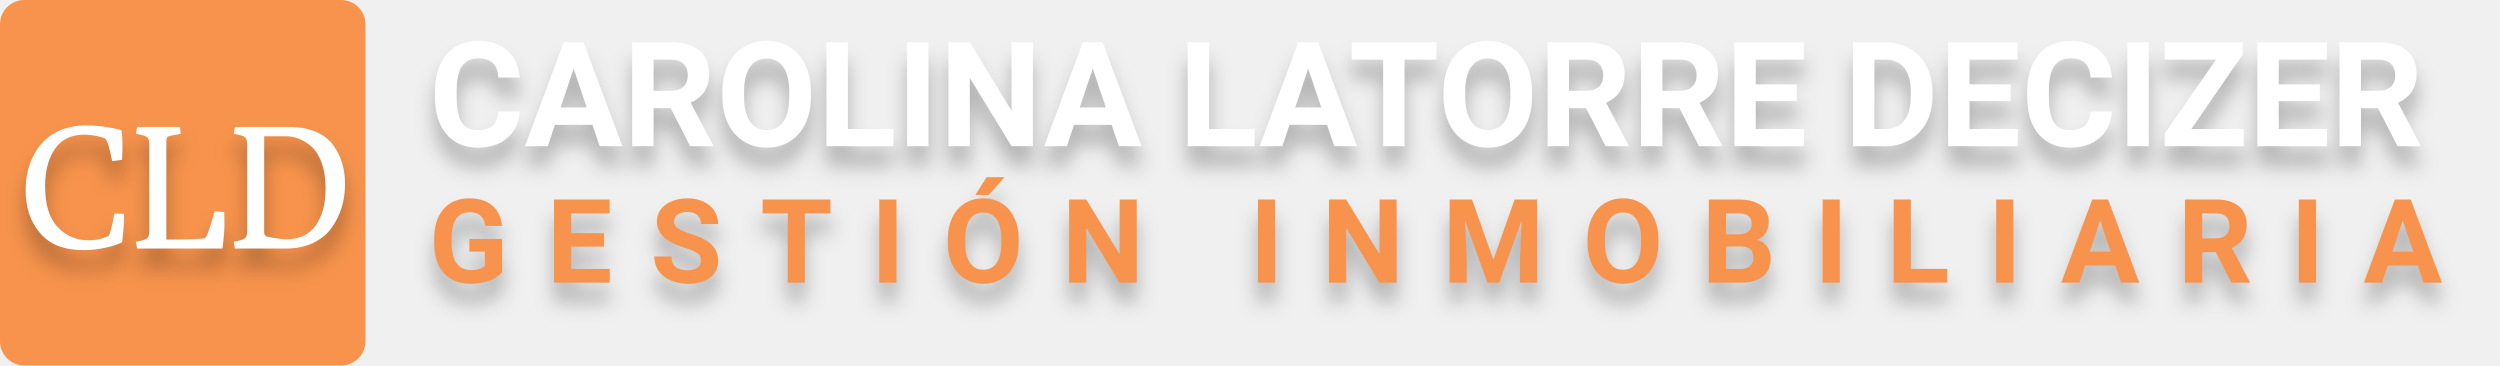
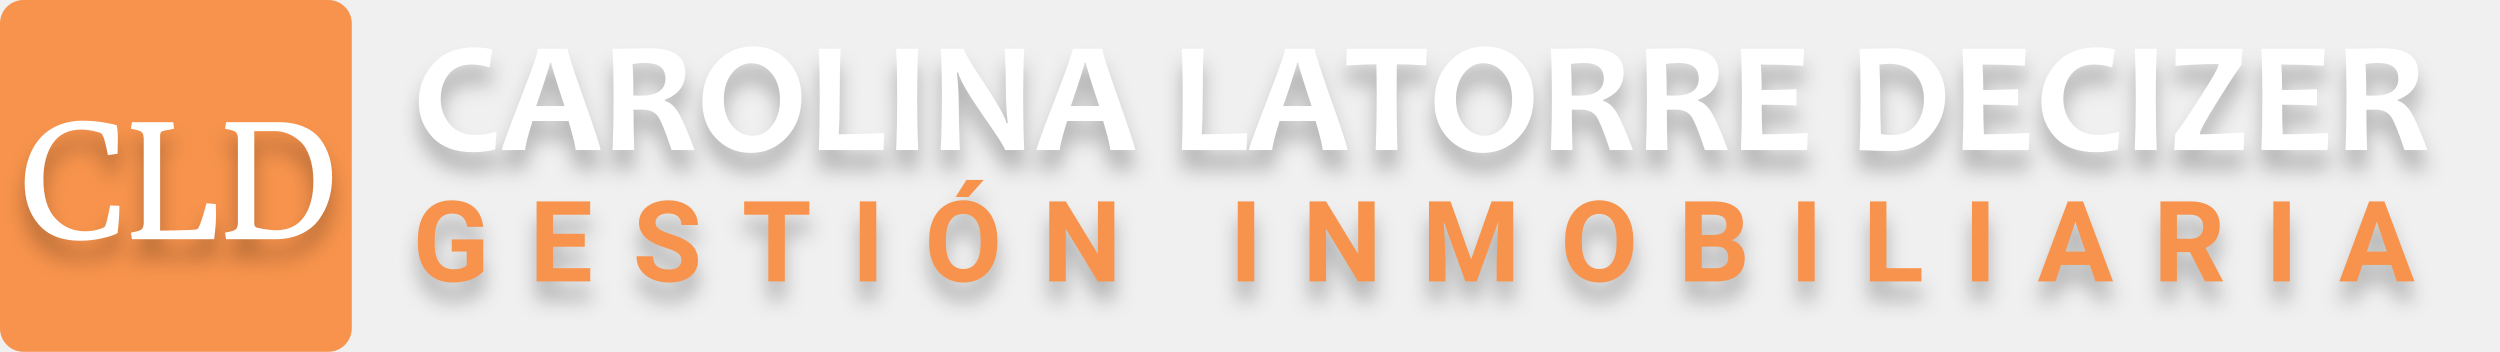
- <svg xmlns="http://www.w3.org/2000/svg" width="513" height="75" viewBox="0 0 513 75" fill="none">
+ <svg xmlns="http://www.w3.org/2000/svg" width="533" height="75" viewBox="0 0 533 75" fill="none">
  <g filter="url(#filter0_d)">
-     <path d="M106.647 22.895C106.481 25.19 105.632 26.997 104.099 28.315C102.575 29.634 100.563 30.293 98.064 30.293C95.329 30.293 93.176 29.375 91.603 27.539C90.041 25.693 89.26 23.164 89.26 19.951V18.648C89.26 16.597 89.621 14.79 90.344 13.227C91.066 11.665 92.097 10.469 93.435 9.639C94.782 8.799 96.345 8.379 98.122 8.379C100.583 8.379 102.565 9.038 104.069 10.356C105.573 11.675 106.442 13.525 106.677 15.908H102.282C102.175 14.531 101.789 13.535 101.125 12.92C100.471 12.295 99.47 11.982 98.122 11.982C96.657 11.982 95.559 12.51 94.826 13.565C94.103 14.609 93.732 16.235 93.713 18.442V20.054C93.713 22.358 94.06 24.043 94.753 25.107C95.456 26.172 96.56 26.704 98.064 26.704C99.421 26.704 100.432 26.396 101.096 25.781C101.77 25.156 102.155 24.194 102.253 22.895H106.647ZM121.574 25.605H113.869L112.404 30H107.731L115.671 8.672H119.743L127.727 30H123.054L121.574 25.605ZM115.056 22.046H120.388L117.707 14.062L115.056 22.046ZM137.614 22.192H134.113V30H129.719V8.672H137.644C140.163 8.672 142.106 9.233 143.474 10.356C144.841 11.479 145.524 13.066 145.524 15.117C145.524 16.572 145.207 17.788 144.572 18.765C143.947 19.731 142.995 20.503 141.716 21.079L146.33 29.795V30H141.613L137.614 22.192ZM134.113 18.633H137.658C138.762 18.633 139.616 18.355 140.222 17.798C140.827 17.231 141.13 16.455 141.13 15.469C141.13 14.463 140.842 13.672 140.266 13.096C139.699 12.52 138.825 12.231 137.644 12.231H134.113V18.633ZM166.398 19.819C166.398 21.919 166.027 23.76 165.285 25.342C164.543 26.924 163.479 28.145 162.092 29.004C160.715 29.863 159.133 30.293 157.346 30.293C155.578 30.293 154.001 29.868 152.614 29.019C151.228 28.169 150.153 26.958 149.392 25.386C148.63 23.804 148.244 21.987 148.234 19.936V18.882C148.234 16.782 148.61 14.937 149.362 13.345C150.124 11.743 151.193 10.518 152.57 9.668C153.957 8.809 155.539 8.379 157.316 8.379C159.094 8.379 160.671 8.809 162.048 9.668C163.435 10.518 164.504 11.743 165.256 13.345C166.018 14.937 166.398 16.777 166.398 18.867V19.819ZM161.945 18.852C161.945 16.616 161.545 14.917 160.744 13.755C159.943 12.593 158.801 12.012 157.316 12.012C155.842 12.012 154.704 12.588 153.903 13.74C153.103 14.883 152.697 16.562 152.688 18.779V19.819C152.688 21.997 153.088 23.686 153.889 24.888C154.689 26.089 155.842 26.689 157.346 26.689C158.82 26.689 159.953 26.113 160.744 24.961C161.535 23.799 161.936 22.109 161.945 19.893V18.852ZM173.986 26.47H183.317V30H169.592V8.672H173.986V26.47ZM190.524 30H186.13V8.672H190.524V30ZM211.955 30H207.561L199.006 15.967V30H194.611V8.672H199.006L207.575 22.734V8.672H211.955V30ZM228.098 25.605H220.393L218.928 30H214.255L222.194 8.672H226.267L234.25 30H229.577L228.098 25.605ZM221.579 22.046H226.911L224.23 14.062L221.579 22.046ZM248.107 26.47H257.438V30H243.713V8.672H248.107V26.47ZM272.307 25.605H264.602L263.137 30H258.464L266.403 8.672H270.476L278.459 30H273.786L272.307 25.605ZM265.788 22.046H271.12L268.439 14.062L265.788 22.046ZM294.748 12.231H288.215V30H283.82V12.231H277.375V8.672H294.748V12.231ZM314.377 19.819C314.377 21.919 314.006 23.76 313.264 25.342C312.521 26.924 311.457 28.145 310.07 29.004C308.693 29.863 307.111 30.293 305.324 30.293C303.557 30.293 301.979 29.868 300.593 29.019C299.206 28.169 298.132 26.958 297.37 25.386C296.608 23.804 296.223 21.987 296.213 19.936V18.882C296.213 16.782 296.589 14.937 297.341 13.345C298.103 11.743 299.172 10.518 300.549 9.668C301.936 8.809 303.518 8.379 305.295 8.379C307.072 8.379 308.649 8.809 310.026 9.668C311.413 10.518 312.482 11.743 313.234 13.345C313.996 14.937 314.377 16.777 314.377 18.867V19.819ZM309.924 18.852C309.924 16.616 309.523 14.917 308.723 13.755C307.922 12.593 306.779 12.012 305.295 12.012C303.82 12.012 302.683 12.588 301.882 13.74C301.081 14.883 300.676 16.562 300.666 18.779V19.819C300.666 21.997 301.066 23.686 301.867 24.888C302.668 26.089 303.82 26.689 305.324 26.689C306.799 26.689 307.932 26.113 308.723 24.961C309.514 23.799 309.914 22.109 309.924 19.893V18.852ZM325.466 22.192H321.965V30H317.57V8.672H325.495C328.015 8.672 329.958 9.233 331.325 10.356C332.692 11.479 333.376 13.066 333.376 15.117C333.376 16.572 333.059 17.788 332.424 18.765C331.799 19.731 330.847 20.503 329.567 21.079L334.182 29.795V30H329.465L325.466 22.192ZM321.965 18.633H325.51C326.613 18.633 327.468 18.355 328.073 17.798C328.679 17.231 328.981 16.455 328.981 15.469C328.981 14.463 328.693 13.672 328.117 13.096C327.551 12.52 326.677 12.231 325.495 12.231H321.965V18.633ZM344.626 22.192H341.125V30H336.73V8.672H344.655C347.175 8.672 349.118 9.233 350.485 10.356C351.853 11.479 352.536 13.066 352.536 15.117C352.536 16.572 352.219 17.788 351.584 18.765C350.959 19.731 350.007 20.503 348.728 21.079L353.342 29.795V30H348.625L344.626 22.192ZM341.125 18.633H344.67C345.773 18.633 346.628 18.355 347.233 17.798C347.839 17.231 348.142 16.455 348.142 15.469C348.142 14.463 347.854 13.672 347.277 13.096C346.711 12.52 345.837 12.231 344.655 12.231H341.125V18.633ZM368.723 20.757H360.285V26.47H370.188V30H355.891V8.672H370.158V12.231H360.285V17.314H368.723V20.757ZM380.236 30V8.672H386.799C388.674 8.672 390.349 9.097 391.823 9.946C393.308 10.786 394.465 11.987 395.295 13.55C396.125 15.102 396.54 16.87 396.54 18.852V19.834C396.54 21.816 396.13 23.579 395.31 25.122C394.499 26.665 393.352 27.861 391.867 28.711C390.383 29.561 388.708 29.99 386.843 30H380.236ZM384.631 12.231V26.47H386.755C388.474 26.47 389.787 25.908 390.695 24.785C391.604 23.662 392.067 22.056 392.087 19.966V18.838C392.087 16.67 391.638 15.029 390.739 13.916C389.841 12.793 388.527 12.231 386.799 12.231H384.631ZM412.58 20.757H404.143V26.47H414.045V30H399.748V8.672H414.016V12.231H404.143V17.314H412.58V20.757ZM433.366 22.895C433.2 25.19 432.351 26.997 430.817 28.315C429.294 29.634 427.282 30.293 424.782 30.293C422.048 30.293 419.895 29.375 418.322 27.539C416.76 25.693 415.979 23.164 415.979 19.951V18.648C415.979 16.597 416.34 14.79 417.062 13.227C417.785 11.665 418.815 10.469 420.153 9.639C421.501 8.799 423.063 8.379 424.841 8.379C427.302 8.379 429.284 9.038 430.788 10.356C432.292 11.675 433.161 13.525 433.396 15.908H429.001C428.894 14.531 428.508 13.535 427.844 12.92C427.189 12.295 426.188 11.982 424.841 11.982C423.376 11.982 422.277 12.51 421.545 13.565C420.822 14.609 420.451 16.235 420.432 18.442V20.054C420.432 22.358 420.778 24.043 421.472 25.107C422.175 26.172 423.278 26.704 424.782 26.704C426.14 26.704 427.15 26.396 427.814 25.781C428.488 25.156 428.874 24.194 428.972 22.895H433.366ZM440.925 30H436.53V8.672H440.925V30ZM449.67 26.47H460.422V30H444.177V27.422L454.724 12.231H444.191V8.672H460.188V11.191L449.67 26.47ZM476.037 20.757H467.6V26.47H477.502V30H463.205V8.672H477.473V12.231H467.6V17.314H476.037V20.757ZM487.976 22.192H484.475V30H480.08V8.672H488.005C490.524 8.672 492.468 9.233 493.835 10.356C495.202 11.479 495.886 13.066 495.886 15.117C495.886 16.572 495.568 17.788 494.934 18.765C494.309 19.731 493.356 20.503 492.077 21.079L496.691 29.795V30H491.975L487.976 22.192ZM484.475 18.633H488.02C489.123 18.633 489.978 18.355 490.583 17.798C491.188 17.231 491.491 16.455 491.491 15.469C491.491 14.463 491.203 13.672 490.627 13.096C490.061 12.52 489.187 12.231 488.005 12.231H484.475V18.633Z" fill="white" />
-     <path d="M103.023 55.844C102.391 56.602 101.496 57.191 100.34 57.613C99.184 58.027 97.902 58.234 96.496 58.234C95.019 58.234 93.723 57.914 92.606 57.273C91.496 56.625 90.637 55.688 90.027 54.461C89.426 53.234 89.117 51.793 89.102 50.137V48.977C89.102 47.273 89.387 45.801 89.957 44.559C90.535 43.309 91.363 42.355 92.441 41.699C93.527 41.035 94.797 40.703 96.25 40.703C98.273 40.703 99.856 41.188 100.996 42.156C102.137 43.117 102.812 44.52 103.023 46.363H99.602C99.445 45.387 99.098 44.672 98.559 44.219C98.027 43.766 97.293 43.539 96.356 43.539C95.16 43.539 94.25 43.988 93.625 44.887C93 45.785 92.684 47.121 92.676 48.895V49.984C92.676 51.773 93.016 53.125 93.695 54.039C94.375 54.953 95.371 55.41 96.684 55.41C98.004 55.41 98.945 55.129 99.508 54.566V51.625H96.309V49.035H103.023V55.844ZM123.948 50.605H117.198V55.176H125.12V58H113.683V40.938H125.097V43.785H117.198V47.852H123.948V50.605ZM143.83 53.523C143.83 52.859 143.596 52.352 143.127 52C142.659 51.641 141.815 51.266 140.596 50.875C139.377 50.477 138.412 50.086 137.702 49.703C135.764 48.656 134.795 47.246 134.795 45.473C134.795 44.551 135.053 43.73 135.569 43.012C136.092 42.285 136.838 41.719 137.807 41.312C138.784 40.906 139.877 40.703 141.088 40.703C142.307 40.703 143.393 40.926 144.346 41.371C145.299 41.809 146.037 42.43 146.561 43.234C147.092 44.039 147.358 44.953 147.358 45.977H143.842C143.842 45.195 143.596 44.59 143.104 44.16C142.612 43.723 141.92 43.504 141.03 43.504C140.17 43.504 139.502 43.688 139.026 44.055C138.549 44.414 138.311 44.891 138.311 45.484C138.311 46.039 138.588 46.504 139.143 46.879C139.705 47.254 140.53 47.605 141.616 47.934C143.616 48.535 145.073 49.281 145.987 50.172C146.901 51.062 147.358 52.172 147.358 53.5C147.358 54.977 146.799 56.137 145.682 56.98C144.565 57.816 143.061 58.234 141.17 58.234C139.858 58.234 138.662 57.996 137.584 57.52C136.506 57.035 135.682 56.375 135.112 55.539C134.549 54.703 134.268 53.734 134.268 52.633H137.795C137.795 54.516 138.92 55.457 141.17 55.457C142.006 55.457 142.659 55.289 143.127 54.953C143.596 54.609 143.83 54.133 143.83 53.523ZM170.392 43.785H165.166V58H161.65V43.785H156.494V40.938H170.392V43.785ZM183.946 58H180.43V40.938H183.946V58ZM209.031 49.855C209.031 51.535 208.734 53.008 208.141 54.273C207.547 55.539 206.695 56.516 205.586 57.203C204.484 57.891 203.219 58.234 201.789 58.234C200.375 58.234 199.113 57.895 198.004 57.215C196.895 56.535 196.035 55.566 195.426 54.309C194.816 53.043 194.508 51.59 194.5 49.949V49.105C194.5 47.426 194.801 45.949 195.402 44.676C196.012 43.395 196.867 42.414 197.969 41.734C199.078 41.047 200.344 40.703 201.766 40.703C203.188 40.703 204.449 41.047 205.551 41.734C206.66 42.414 207.516 43.395 208.117 44.676C208.727 45.949 209.031 47.422 209.031 49.094V49.855ZM205.469 49.082C205.469 47.293 205.148 45.934 204.508 45.004C203.867 44.074 202.953 43.609 201.766 43.609C200.586 43.609 199.676 44.07 199.035 44.992C198.395 45.906 198.07 47.25 198.062 49.023V49.855C198.062 51.598 198.383 52.949 199.023 53.91C199.664 54.871 200.586 55.352 201.789 55.352C202.969 55.352 203.875 54.891 204.508 53.969C205.141 53.039 205.461 51.688 205.469 49.914V49.082ZM202.445 36.367H206.137L202.891 40H200.137L202.445 36.367ZM233.261 58H229.745L222.902 46.773V58H219.386V40.938H222.902L229.757 52.188V40.938H233.261V58ZM261.646 58H258.13V40.938H261.646V58ZM286.591 58H283.075L276.231 46.773V58H272.716V40.938H276.231L283.087 52.188V40.938H286.591V58ZM302.055 40.938L306.438 53.312L310.797 40.938H315.414V58H311.887V53.336L312.238 45.285L307.633 58H305.219L300.625 45.297L300.977 53.336V58H297.461V40.938H302.055ZM340.3 49.855C340.3 51.535 340.003 53.008 339.409 54.273C338.816 55.539 337.964 56.516 336.855 57.203C335.753 57.891 334.488 58.234 333.058 58.234C331.644 58.234 330.382 57.895 329.273 57.215C328.163 56.535 327.304 55.566 326.695 54.309C326.085 53.043 325.777 51.59 325.769 49.949V49.105C325.769 47.426 326.07 45.949 326.671 44.676C327.28 43.395 328.136 42.414 329.238 41.734C330.347 41.047 331.613 40.703 333.034 40.703C334.456 40.703 335.718 41.047 336.82 41.734C337.929 42.414 338.784 43.395 339.386 44.676C339.995 45.949 340.3 47.422 340.3 49.094V49.855ZM336.738 49.082C336.738 47.293 336.417 45.934 335.777 45.004C335.136 44.074 334.222 43.609 333.034 43.609C331.855 43.609 330.945 44.07 330.304 44.992C329.663 45.906 329.339 47.25 329.331 49.023V49.855C329.331 51.598 329.652 52.949 330.292 53.91C330.933 54.871 331.855 55.352 333.058 55.352C334.238 55.352 335.144 54.891 335.777 53.969C336.409 53.039 336.73 51.688 336.738 49.914V49.082ZM350.655 58V40.938H356.631C358.702 40.938 360.272 41.336 361.342 42.133C362.413 42.922 362.948 44.082 362.948 45.613C362.948 46.449 362.733 47.188 362.303 47.828C361.873 48.461 361.276 48.926 360.51 49.223C361.385 49.441 362.073 49.883 362.573 50.547C363.08 51.211 363.334 52.023 363.334 52.984C363.334 54.625 362.811 55.867 361.764 56.711C360.717 57.555 359.225 57.984 357.288 58H350.655ZM354.17 50.57V55.176H357.182C358.01 55.176 358.655 54.98 359.116 54.59C359.584 54.191 359.819 53.645 359.819 52.949C359.819 51.387 359.01 50.594 357.393 50.57H354.17ZM354.17 48.086H356.772C358.545 48.055 359.432 47.348 359.432 45.965C359.432 45.191 359.205 44.637 358.752 44.301C358.307 43.957 357.6 43.785 356.631 43.785H354.17V48.086ZM377.521 58H374.005V40.938H377.521V58ZM392.106 55.176H399.571V58H388.591V40.938H392.106V55.176ZM413.137 58H409.621V40.938H413.137V58ZM434.05 54.484H427.886L426.714 58H422.976L429.327 40.938H432.585L438.972 58H435.234L434.05 54.484ZM428.835 51.637H433.101L430.956 45.25L428.835 51.637ZM454.682 51.754H451.881V58H448.366V40.938H454.705C456.721 40.938 458.276 41.387 459.37 42.285C460.463 43.184 461.01 44.453 461.01 46.094C461.01 47.258 460.756 48.23 460.248 49.012C459.748 49.785 458.987 50.402 457.963 50.863L461.655 57.836V58H457.881L454.682 51.754ZM451.881 48.906H454.717C455.6 48.906 456.284 48.684 456.768 48.238C457.252 47.785 457.495 47.164 457.495 46.375C457.495 45.57 457.264 44.938 456.803 44.477C456.35 44.016 455.651 43.785 454.705 43.785H451.881V48.906ZM475.232 58H471.716V40.938H475.232V58ZM496.145 54.484H489.981L488.809 58H485.071L491.423 40.938H494.68L501.067 58H497.329L496.145 54.484ZM490.93 51.637H495.196L493.052 45.25L490.93 51.637Z" fill="#F7934C" />
+     <path d="M105.863 28.065L105.581 31.884C104.009 32.26 102.46 32.448 100.933 32.448C97.136 32.448 94.242 31.402 92.25 29.311C90.269 27.208 89.278 24.657 89.278 21.657C89.278 18.547 90.33 15.841 92.433 13.539C94.546 11.237 97.441 10.086 101.115 10.086C102.465 10.086 103.744 10.241 104.95 10.551L104.369 14.386C103.063 13.965 101.812 13.755 100.617 13.755C98.37 13.755 96.699 14.469 95.603 15.896C94.508 17.313 93.96 19.04 93.96 21.076C93.96 23.157 94.607 24.961 95.902 26.488C97.208 28.016 99.034 28.779 101.381 28.779C102.753 28.779 104.247 28.541 105.863 28.065ZM128.026 32H122.714C122.714 31.27 122.21 29.2 121.203 25.791H113.533C112.493 29.145 111.973 31.214 111.973 32H106.976C106.976 31.568 108.265 28.027 110.844 21.375C113.434 14.723 114.729 11.06 114.729 10.385H121.004C121.004 11.016 122.172 14.629 124.507 21.226C126.853 27.811 128.026 31.402 128.026 32ZM120.356 22.62C118.464 16.909 117.518 13.821 117.518 13.356H117.252C117.252 13.788 116.272 16.876 114.313 22.62H120.356ZM148.098 32H143.184C141.9 28.082 140.915 25.664 140.229 24.745C139.542 23.826 138.436 23.367 136.908 23.367C136.266 23.367 135.652 23.373 135.065 23.384C135.065 26.228 135.115 29.1 135.215 32H130.6C130.743 28.658 130.815 24.889 130.815 20.694C130.815 16.666 130.743 13.229 130.6 10.385H133.472C133.804 10.385 134.495 10.368 135.547 10.335C136.609 10.302 137.589 10.285 138.485 10.285C143.565 10.285 146.105 12.023 146.105 15.498C146.105 18.254 144.656 20.174 141.756 21.259V21.508C142.874 21.818 143.853 22.692 144.694 24.131C145.535 25.559 146.67 28.182 148.098 32ZM141.872 16.727C141.872 14.524 140.455 13.423 137.622 13.423C136.582 13.423 135.663 13.5 134.866 13.655C134.988 15.371 135.049 17.606 135.049 20.362C135.658 20.384 136.172 20.395 136.593 20.395C140.112 20.395 141.872 19.172 141.872 16.727ZM170.875 20.794C170.875 24.192 169.835 27.009 167.754 29.244C165.673 31.48 163.1 32.598 160.034 32.598C157.112 32.598 154.666 31.574 152.696 29.526C150.726 27.468 149.741 24.856 149.741 21.69C149.741 18.293 150.782 15.476 152.862 13.24C154.943 11.005 157.516 9.887 160.582 9.887C163.504 9.887 165.95 10.911 167.92 12.958C169.89 15.005 170.875 17.617 170.875 20.794ZM166.293 21.275C166.293 18.962 165.701 17.086 164.517 15.648C163.332 14.209 161.871 13.489 160.134 13.489C158.518 13.489 157.146 14.214 156.017 15.664C154.888 17.114 154.323 18.946 154.323 21.159C154.323 23.461 154.915 25.337 156.1 26.787C157.295 28.226 158.756 28.945 160.482 28.945C162.098 28.945 163.471 28.22 164.6 26.77C165.729 25.31 166.293 23.478 166.293 21.275ZM188.489 28.381L188.356 32H174.561C174.693 29.001 174.76 25.232 174.76 20.694C174.76 16.533 174.693 13.096 174.561 10.385H179.226C179.093 12.897 179.026 16.334 179.026 20.694C179.026 24.026 178.954 26.671 178.811 28.63C181.865 28.63 185.091 28.547 188.489 28.381ZM195.761 32H191.062C191.206 28.569 191.278 24.8 191.278 20.694C191.278 16.655 191.206 13.218 191.062 10.385H195.761C195.617 13.174 195.545 16.61 195.545 20.694C195.545 24.867 195.617 28.635 195.761 32ZM218.372 32H214.271C214.271 31.546 212.75 29.15 209.706 24.811C206.519 20.241 204.703 17.114 204.261 15.432H203.995C204.272 17.855 204.41 20.047 204.41 22.006C204.41 24.74 204.488 28.071 204.643 32H200.559C200.725 28.569 200.808 24.8 200.808 20.694C200.808 16.655 200.725 13.218 200.559 10.385H205.489C205.489 10.971 206.856 13.312 209.59 17.407C212.501 21.757 214.172 24.706 214.604 26.256H214.853C214.587 23.788 214.454 21.574 214.454 19.615C214.454 16.616 214.377 13.539 214.222 10.385H218.372C218.217 13.13 218.14 16.566 218.14 20.694C218.14 24.856 218.217 28.624 218.372 32ZM242.013 32H236.7C236.7 31.27 236.197 29.2 235.189 25.791H227.52C226.479 29.145 225.959 31.214 225.959 32H220.962C220.962 31.568 222.251 28.027 224.83 21.375C227.42 14.723 228.715 11.06 228.715 10.385H234.99C234.99 11.016 236.158 14.629 238.493 21.226C240.84 27.811 242.013 31.402 242.013 32ZM234.343 22.62C232.45 16.909 231.504 13.821 231.504 13.356H231.238C231.238 13.788 230.259 16.876 228.3 22.62H234.343ZM265.886 28.381L265.753 32H251.957C252.09 29.001 252.156 25.232 252.156 20.694C252.156 16.533 252.09 13.096 251.957 10.385H256.622C256.489 12.897 256.423 16.334 256.423 20.694C256.423 24.026 256.351 26.671 256.207 28.63C259.262 28.63 262.488 28.547 265.886 28.381ZM287.302 32H281.989C281.989 31.27 281.486 29.2 280.479 25.791H272.809C271.768 29.145 271.248 31.214 271.248 32H266.251C266.251 31.568 267.54 28.027 270.119 21.375C272.709 14.723 274.004 11.06 274.004 10.385H280.279C280.279 11.016 281.447 14.629 283.782 21.226C286.129 27.811 287.302 31.402 287.302 32ZM279.632 22.62C277.739 16.909 276.793 13.821 276.793 13.356H276.527C276.527 13.788 275.548 16.876 273.589 22.62H279.632ZM304.169 10.385L304.053 13.954C301.839 13.788 299.753 13.705 297.794 13.705C297.772 15.797 297.761 18.127 297.761 20.694C297.761 24.679 297.822 28.447 297.943 32H293.295C293.439 28.48 293.511 24.712 293.511 20.694C293.511 18.171 293.489 15.841 293.444 13.705C291.884 13.705 289.742 13.794 287.02 13.971L287.152 10.385H304.169ZM326.963 20.794C326.963 24.192 325.923 27.009 323.842 29.244C321.761 31.48 319.188 32.598 316.122 32.598C313.2 32.598 310.754 31.574 308.784 29.526C306.814 27.468 305.829 24.856 305.829 21.69C305.829 18.293 306.869 15.476 308.95 13.24C311.031 11.005 313.604 9.887 316.67 9.887C319.592 9.887 322.038 10.911 324.008 12.958C325.978 15.005 326.963 17.617 326.963 20.794ZM322.381 21.275C322.381 18.962 321.789 17.086 320.604 15.648C319.42 14.209 317.959 13.489 316.222 13.489C314.606 13.489 313.233 14.214 312.104 15.664C310.976 17.114 310.411 18.946 310.411 21.159C310.411 23.461 311.003 25.337 312.188 26.787C313.383 28.226 314.844 28.945 316.57 28.945C318.186 28.945 319.559 28.22 320.688 26.77C321.816 25.31 322.381 23.478 322.381 21.275ZM348.146 32H343.232C341.949 28.082 340.964 25.664 340.277 24.745C339.591 23.826 338.484 23.367 336.957 23.367C336.315 23.367 335.701 23.373 335.114 23.384C335.114 26.228 335.164 29.1 335.264 32H330.648C330.792 28.658 330.864 24.889 330.864 20.694C330.864 16.666 330.792 13.229 330.648 10.385H333.521C333.853 10.385 334.544 10.368 335.596 10.335C336.658 10.302 337.638 10.285 338.534 10.285C343.614 10.285 346.154 12.023 346.154 15.498C346.154 18.254 344.704 20.174 341.805 21.259V21.508C342.923 21.818 343.902 22.692 344.743 24.131C345.584 25.559 346.719 28.182 348.146 32ZM341.921 16.727C341.921 14.524 340.504 13.423 337.671 13.423C336.631 13.423 335.712 13.5 334.915 13.655C335.037 15.371 335.098 17.606 335.098 20.362C335.706 20.384 336.221 20.395 336.642 20.395C340.161 20.395 341.921 19.172 341.921 16.727ZM368.4 32H363.486C362.202 28.082 361.217 25.664 360.531 24.745C359.845 23.826 358.738 23.367 357.211 23.367C356.569 23.367 355.955 23.373 355.368 23.384C355.368 26.228 355.418 29.1 355.518 32H350.902C351.046 28.658 351.118 24.889 351.118 20.694C351.118 16.666 351.046 13.229 350.902 10.385H353.774C354.106 10.385 354.798 10.368 355.85 10.335C356.912 10.302 357.892 10.285 358.788 10.285C363.868 10.285 366.408 12.023 366.408 15.498C366.408 18.254 364.958 20.174 362.059 21.259V21.508C363.176 21.818 364.156 22.692 364.997 24.131C365.838 25.559 366.973 28.182 368.4 32ZM362.175 16.727C362.175 14.524 360.758 13.423 357.925 13.423C356.884 13.423 355.966 13.5 355.169 13.655C355.291 15.371 355.352 17.606 355.352 20.362C355.96 20.384 356.475 20.395 356.896 20.395C360.415 20.395 362.175 19.172 362.175 16.727ZM385.417 28.348L385.284 32H371.156C371.3 28.658 371.372 24.889 371.372 20.694C371.372 16.666 371.3 13.229 371.156 10.385H384.637L384.454 14.021C381.134 13.843 378.123 13.755 375.423 13.755C375.534 15.293 375.589 17.108 375.589 19.2C377.902 19.2 380.376 19.139 383.01 19.018V22.487C380.42 22.377 377.946 22.321 375.589 22.321C375.589 24.568 375.633 26.671 375.722 28.63C378.754 28.63 381.986 28.536 385.417 28.348ZM414.719 20.445C414.719 23.588 413.712 26.333 411.697 28.68C409.683 31.026 406.861 32.199 403.23 32.199C401.592 32.199 399.335 32.133 396.457 32C396.601 28.658 396.673 24.889 396.673 20.694C396.673 16.666 396.601 13.229 396.457 10.385H399.362C399.838 10.385 400.547 10.368 401.487 10.335C402.428 10.302 403.042 10.285 403.33 10.285C407.326 10.285 410.22 11.281 412.013 13.273C413.817 15.266 414.719 17.656 414.719 20.445ZM410.187 21.159C410.187 19.034 409.567 17.247 408.327 15.797C407.088 14.336 405.195 13.605 402.649 13.605C402.174 13.605 401.521 13.655 400.69 13.755C400.801 15.968 400.856 18.282 400.856 20.694C400.856 23.34 400.912 25.963 401.022 28.564C401.742 28.707 402.461 28.779 403.181 28.779C405.56 28.779 407.32 28.043 408.46 26.571C409.611 25.088 410.187 23.284 410.187 21.159ZM432.665 28.348L432.532 32H418.404C418.548 28.658 418.62 24.889 418.62 20.694C418.62 16.666 418.548 13.229 418.404 10.385H431.885L431.702 14.021C428.382 13.843 425.371 13.755 422.671 13.755C422.782 15.293 422.837 17.108 422.837 19.2C425.15 19.2 427.624 19.139 430.258 19.018V22.487C427.668 22.377 425.194 22.321 422.837 22.321C422.837 24.568 422.881 26.671 422.97 28.63C426.002 28.63 429.234 28.536 432.665 28.348ZM451.807 28.065L451.524 31.884C449.953 32.26 448.403 32.448 446.876 32.448C443.08 32.448 440.186 31.402 438.193 29.311C436.212 27.208 435.222 24.657 435.222 21.657C435.222 18.547 436.273 15.841 438.376 13.539C440.49 11.237 443.384 10.086 447.059 10.086C448.409 10.086 449.687 10.241 450.894 10.551L450.312 14.386C449.007 13.965 447.756 13.755 446.561 13.755C444.314 13.755 442.643 14.469 441.547 15.896C440.451 17.313 439.903 19.04 439.903 21.076C439.903 23.157 440.551 24.961 441.846 26.488C443.152 28.016 444.978 28.779 447.324 28.779C448.697 28.779 450.191 28.541 451.807 28.065ZM459.825 32H455.127C455.271 28.569 455.343 24.8 455.343 20.694C455.343 16.655 455.271 13.218 455.127 10.385H459.825C459.681 13.174 459.609 16.61 459.609 20.694C459.609 24.867 459.681 28.635 459.825 32ZM478.452 28.248L478.336 32H463.511L463.76 28.597C464.966 27.003 466.754 24.358 469.122 20.661C471.69 16.655 472.974 14.402 472.974 13.904V13.639C470.328 13.639 467.268 13.766 463.793 14.021L463.893 10.385H478.104L477.871 13.821C476.654 15.504 474.949 18.105 472.758 21.624C470.279 25.608 469.039 27.861 469.039 28.381V28.63C471.363 28.63 474.501 28.503 478.452 28.248ZM496.382 28.348L496.249 32H482.121C482.265 28.658 482.337 24.889 482.337 20.694C482.337 16.666 482.265 13.229 482.121 10.385H495.602L495.419 14.021C492.099 13.843 489.088 13.755 486.388 13.755C486.498 15.293 486.554 17.108 486.554 19.2C488.867 19.2 491.34 19.139 493.975 19.018V22.487C491.385 22.377 488.911 22.321 486.554 22.321C486.554 24.568 486.598 26.671 486.687 28.63C489.719 28.63 492.951 28.536 496.382 28.348ZM517.549 32H512.635C511.351 28.082 510.366 25.664 509.68 24.745C508.993 23.826 507.887 23.367 506.359 23.367C505.717 23.367 505.103 23.373 504.517 23.384C504.517 26.228 504.566 29.1 504.666 32H500.051C500.195 28.658 500.267 24.889 500.267 20.694C500.267 16.666 500.195 13.229 500.051 10.385H502.923C503.255 10.385 503.947 10.368 504.998 10.335C506.061 10.302 507.04 10.285 507.937 10.285C513.017 10.285 515.557 12.023 515.557 15.498C515.557 18.254 514.107 20.174 511.207 21.259V21.508C512.325 21.818 513.304 22.692 514.146 24.131C514.987 25.559 516.121 28.182 517.549 32ZM511.323 16.727C511.323 14.524 509.907 13.423 507.073 13.423C506.033 13.423 505.114 13.5 504.317 13.655C504.439 15.371 504.5 17.606 504.5 20.362C505.109 20.384 505.623 20.395 506.044 20.395C509.563 20.395 511.323 19.172 511.323 16.727Z" fill="white" />
+     <path d="M103.023 57.844C102.391 58.602 101.496 59.191 100.34 59.613C99.184 60.027 97.902 60.234 96.496 60.234C95.019 60.234 93.723 59.914 92.606 59.273C91.496 58.625 90.637 57.688 90.027 56.461C89.426 55.234 89.117 53.793 89.102 52.137V50.977C89.102 49.273 89.387 47.801 89.957 46.559C90.535 45.309 91.363 44.355 92.441 43.699C93.527 43.035 94.797 42.703 96.25 42.703C98.273 42.703 99.856 43.188 100.996 44.156C102.137 45.117 102.812 46.52 103.023 48.363H99.602C99.445 47.387 99.098 46.672 98.559 46.219C98.027 45.766 97.293 45.539 96.356 45.539C95.16 45.539 94.25 45.988 93.625 46.887C93 47.785 92.684 49.121 92.676 50.895V51.984C92.676 53.773 93.016 55.125 93.695 56.039C94.375 56.953 95.371 57.41 96.684 57.41C98.004 57.41 98.945 57.129 99.508 56.566V53.625H96.309V51.035H103.023V57.844ZM124.668 52.605H117.918V57.176H125.84V60H114.403V42.938H125.817V45.785H117.918V49.852H124.668V52.605ZM145.27 55.523C145.27 54.859 145.036 54.352 144.567 54C144.099 53.641 143.255 53.266 142.036 52.875C140.817 52.477 139.853 52.086 139.142 51.703C137.204 50.656 136.235 49.246 136.235 47.473C136.235 46.551 136.493 45.73 137.009 45.012C137.532 44.285 138.278 43.719 139.247 43.312C140.224 42.906 141.317 42.703 142.528 42.703C143.747 42.703 144.833 42.926 145.786 43.371C146.739 43.809 147.478 44.43 148.001 45.234C148.532 46.039 148.798 46.953 148.798 47.977H145.282C145.282 47.195 145.036 46.59 144.544 46.16C144.052 45.723 143.36 45.504 142.47 45.504C141.61 45.504 140.942 45.688 140.466 46.055C139.989 46.414 139.751 46.891 139.751 47.484C139.751 48.039 140.028 48.504 140.583 48.879C141.145 49.254 141.97 49.605 143.056 49.934C145.056 50.535 146.513 51.281 147.427 52.172C148.341 53.062 148.798 54.172 148.798 55.5C148.798 56.977 148.239 58.137 147.122 58.98C146.005 59.816 144.501 60.234 142.61 60.234C141.298 60.234 140.103 59.996 139.024 59.52C137.946 59.035 137.122 58.375 136.552 57.539C135.989 56.703 135.708 55.734 135.708 54.633H139.235C139.235 56.516 140.36 57.457 142.61 57.457C143.446 57.457 144.099 57.289 144.567 56.953C145.036 56.609 145.27 56.133 145.27 55.523ZM172.552 45.785H167.326V60H163.81V45.785H158.654V42.938H172.552V45.785ZM186.826 60H183.31V42.938H186.826V60ZM212.631 51.855C212.631 53.535 212.334 55.008 211.741 56.273C211.147 57.539 210.295 58.516 209.186 59.203C208.084 59.891 206.819 60.234 205.389 60.234C203.975 60.234 202.713 59.895 201.604 59.215C200.495 58.535 199.635 57.566 199.026 56.309C198.416 55.043 198.108 53.59 198.1 51.949V51.105C198.1 49.426 198.401 47.949 199.002 46.676C199.612 45.395 200.467 44.414 201.569 43.734C202.678 43.047 203.944 42.703 205.366 42.703C206.788 42.703 208.049 43.047 209.151 43.734C210.26 44.414 211.116 45.395 211.717 46.676C212.327 47.949 212.631 49.422 212.631 51.094V51.855ZM209.069 51.082C209.069 49.293 208.748 47.934 208.108 47.004C207.467 46.074 206.553 45.609 205.366 45.609C204.186 45.609 203.276 46.07 202.635 46.992C201.995 47.906 201.67 49.25 201.663 51.023V51.855C201.663 53.598 201.983 54.949 202.623 55.91C203.264 56.871 204.186 57.352 205.389 57.352C206.569 57.352 207.475 56.891 208.108 55.969C208.741 55.039 209.061 53.688 209.069 51.914V51.082ZM206.045 38.367H209.737L206.491 42H203.737L206.045 38.367ZM237.581 60H234.065L227.222 48.773V60H223.706V42.938H227.222L234.077 54.188V42.938H237.581V60ZM267.406 60H263.89V42.938H267.406V60ZM293.071 60H289.555L282.711 48.773V60H279.196V42.938H282.711L289.567 54.188V42.938H293.071V60ZM309.255 42.938L313.638 55.312L317.997 42.938H322.614V60H319.087V55.336L319.438 47.285L314.833 60H312.419L307.825 47.297L308.177 55.336V60H304.661V42.938H309.255ZM348.22 51.855C348.22 53.535 347.923 55.008 347.329 56.273C346.736 57.539 345.884 58.516 344.775 59.203C343.673 59.891 342.408 60.234 340.978 60.234C339.564 60.234 338.302 59.895 337.193 59.215C336.083 58.535 335.224 57.566 334.615 56.309C334.005 55.043 333.697 53.59 333.689 51.949V51.105C333.689 49.426 333.99 47.949 334.591 46.676C335.2 45.395 336.056 44.414 337.158 43.734C338.267 43.047 339.533 42.703 340.954 42.703C342.376 42.703 343.638 43.047 344.74 43.734C345.849 44.414 346.704 45.395 347.306 46.676C347.915 47.949 348.22 49.422 348.22 51.094V51.855ZM344.658 51.082C344.658 49.293 344.337 47.934 343.697 47.004C343.056 46.074 342.142 45.609 340.954 45.609C339.775 45.609 338.865 46.07 338.224 46.992C337.583 47.906 337.259 49.25 337.251 51.023V51.855C337.251 53.598 337.572 54.949 338.212 55.91C338.853 56.871 339.775 57.352 340.978 57.352C342.158 57.352 343.064 56.891 343.697 55.969C344.329 55.039 344.65 53.688 344.658 51.914V51.082ZM359.295 60V42.938H365.271C367.342 42.938 368.912 43.336 369.982 44.133C371.052 44.922 371.588 46.082 371.588 47.613C371.588 48.449 371.373 49.188 370.943 49.828C370.513 50.461 369.916 50.926 369.15 51.223C370.025 51.441 370.713 51.883 371.213 52.547C371.72 53.211 371.974 54.023 371.974 54.984C371.974 56.625 371.451 57.867 370.404 58.711C369.357 59.555 367.865 59.984 365.927 60H359.295ZM362.81 52.57V57.176H365.822C366.65 57.176 367.295 56.98 367.756 56.59C368.224 56.191 368.459 55.645 368.459 54.949C368.459 53.387 367.65 52.594 366.033 52.57H362.81ZM362.81 50.086H365.412C367.185 50.055 368.072 49.348 368.072 47.965C368.072 47.191 367.845 46.637 367.392 46.301C366.947 45.957 366.24 45.785 365.271 45.785H362.81V50.086ZM386.881 60H383.365V42.938H386.881V60ZM402.186 57.176H409.651V60H398.671V42.938H402.186V57.176ZM423.937 60H420.421V42.938H423.937V60ZM445.57 56.484H439.406L438.234 60H434.496L440.847 42.938H444.105L450.492 60H446.754L445.57 56.484ZM440.355 53.637H444.621L442.476 47.25L440.355 53.637ZM466.922 53.754H464.121V60H460.606V42.938H466.945C468.961 42.938 470.516 43.387 471.61 44.285C472.703 45.184 473.25 46.453 473.25 48.094C473.25 49.258 472.996 50.23 472.488 51.012C471.988 51.785 471.227 52.402 470.203 52.863L473.895 59.836V60H470.121L466.922 53.754ZM464.121 50.906H466.957C467.84 50.906 468.524 50.684 469.008 50.238C469.492 49.785 469.735 49.164 469.735 48.375C469.735 47.57 469.504 46.938 469.043 46.477C468.59 46.016 467.891 45.785 466.945 45.785H464.121V50.906ZM488.192 60H484.676V42.938H488.192V60ZM509.825 56.484H503.661L502.489 60H498.751L505.103 42.938H508.36L514.747 60H511.009L509.825 56.484ZM504.61 53.637H508.876L506.732 47.25L504.61 53.637Z" fill="#F7934C" />
  </g>
  <rect width="75" height="75" rx="5" fill="#F7934C" />
  <g filter="url(#filter1_d)">
    <path d="M5.26 39.084C5.26 36.348 5.824 33.912 6.952 31.776C8.272 29.256 10.252 27.504 12.892 26.52C14.356 25.992 15.88 25.728 17.464 25.728C19.048 25.728 20.572 25.848 22.036 26.088C23.5 26.328 24.46 26.544 24.916 26.736C25.06 27.624 25.132 28.56 25.132 29.544C25.132 30.504 25.108 31.584 25.06 32.784L23.008 33.072C22.48 30.288 22.012 28.752 21.604 28.464C21.388 28.296 20.824 28.116 19.912 27.924C19.024 27.732 18.136 27.636 17.248 27.636C14.608 27.636 12.616 28.608 11.272 30.552C9.928 32.496 9.256 35.052 9.256 38.22C9.256 41.964 10.108 44.748 11.812 46.572C13.516 48.396 15.628 49.308 18.148 49.308C19.06 49.308 19.912 49.2 20.704 48.984C21.52 48.768 22.048 48.564 22.288 48.372C22.552 48.18 22.948 46.656 23.476 43.8L25.456 43.872C25.456 45.696 25.324 47.64 25.06 49.704C24.316 50.112 23.188 50.484 21.676 50.82C20.188 51.156 18.664 51.324 17.104 51.324C13.192 51.324 10.24 50.172 8.248 47.868C6.256 45.564 5.26 42.636 5.26 39.084ZM28.124 51L27.908 49.596C29.18 49.38 29.948 49.14 30.212 48.876C30.5 48.612 30.644 48.108 30.644 47.364V29.688C30.644 28.944 30.5 28.44 30.212 28.176C29.948 27.912 29.18 27.672 27.908 27.456L28.124 26.052H36.944L37.088 27.456L34.856 27.888C34.376 27.984 34.136 28.296 34.136 28.824V49.164L37.34 49.128C40.004 49.08 41.564 48.996 42.02 48.876C42.404 48.756 43.076 46.908 44.036 43.332L46.016 43.512C46.04 43.92 46.052 44.76 46.052 46.032C46.052 47.28 45.92 48.936 45.656 51H28.124ZM48.198 51L47.982 49.596C49.254 49.38 50.022 49.14 50.286 48.876C50.574 48.612 50.718 48.108 50.718 47.364V29.688C50.718 28.944 50.574 28.44 50.286 28.176C50.022 27.912 49.254 27.672 47.982 27.456L48.198 26.052H59.466C61.53 26.052 63.318 26.388 64.83 27.06C66.342 27.708 67.518 28.608 68.358 29.76C69.99 31.968 70.806 34.632 70.806 37.752C70.806 41.184 69.894 44.172 68.07 46.716C67.158 48.012 65.886 49.056 64.254 49.848C62.646 50.616 60.786 51 58.674 51H48.198ZM54.21 47.652C54.21 48.18 54.462 48.492 54.966 48.588C56.646 48.924 57.918 49.092 58.782 49.092C61.446 49.092 63.45 48.144 64.794 46.248C66.138 44.352 66.81 41.82 66.81 38.652C66.81 36.66 66.546 34.932 66.018 33.468C65.514 32.004 64.83 30.888 63.966 30.12C62.334 28.68 60.558 27.96 58.638 27.96H54.21V47.652Z" fill="white" />
  </g>
  <defs>
-     <filter id="filter0_d" x="85.102" y="8.379" width="419.966" height="57.855" filterUnits="userSpaceOnUse" color-interpolation-filters="sRGB">
+     <filter id="filter0_d" x="85.102" y="9.887" width="436.447" height="58.348" filterUnits="userSpaceOnUse" color-interpolation-filters="sRGB">
      <feFlood flood-opacity="0" result="BackgroundImageFix" />
      <feColorMatrix in="SourceAlpha" type="matrix" values="0 0 0 0 0 0 0 0 0 0 0 0 0 0 0 0 0 0 127 0" />
      <feOffset dy="4" />
      <feGaussianBlur stdDeviation="2" />
      <feColorMatrix type="matrix" values="0 0 0 0 0 0 0 0 0 0 0 0 0 0 0 0 0 0 0.25 0" />
      <feBlend mode="normal" in2="BackgroundImageFix" result="effect1_dropShadow" />
      <feBlend mode="normal" in="SourceGraphic" in2="effect1_dropShadow" result="shape" />
    </filter>
    <filter id="filter1_d" x="1.26" y="25.728" width="73.546" height="33.596" filterUnits="userSpaceOnUse" color-interpolation-filters="sRGB">
      <feFlood flood-opacity="0" result="BackgroundImageFix" />
      <feColorMatrix in="SourceAlpha" type="matrix" values="0 0 0 0 0 0 0 0 0 0 0 0 0 0 0 0 0 0 127 0" />
      <feOffset dy="4" />
      <feGaussianBlur stdDeviation="2" />
      <feColorMatrix type="matrix" values="0 0 0 0 0 0 0 0 0 0 0 0 0 0 0 0 0 0 0.25 0" />
      <feBlend mode="normal" in2="BackgroundImageFix" result="effect1_dropShadow" />
      <feBlend mode="normal" in="SourceGraphic" in2="effect1_dropShadow" result="shape" />
    </filter>
  </defs>
</svg>
